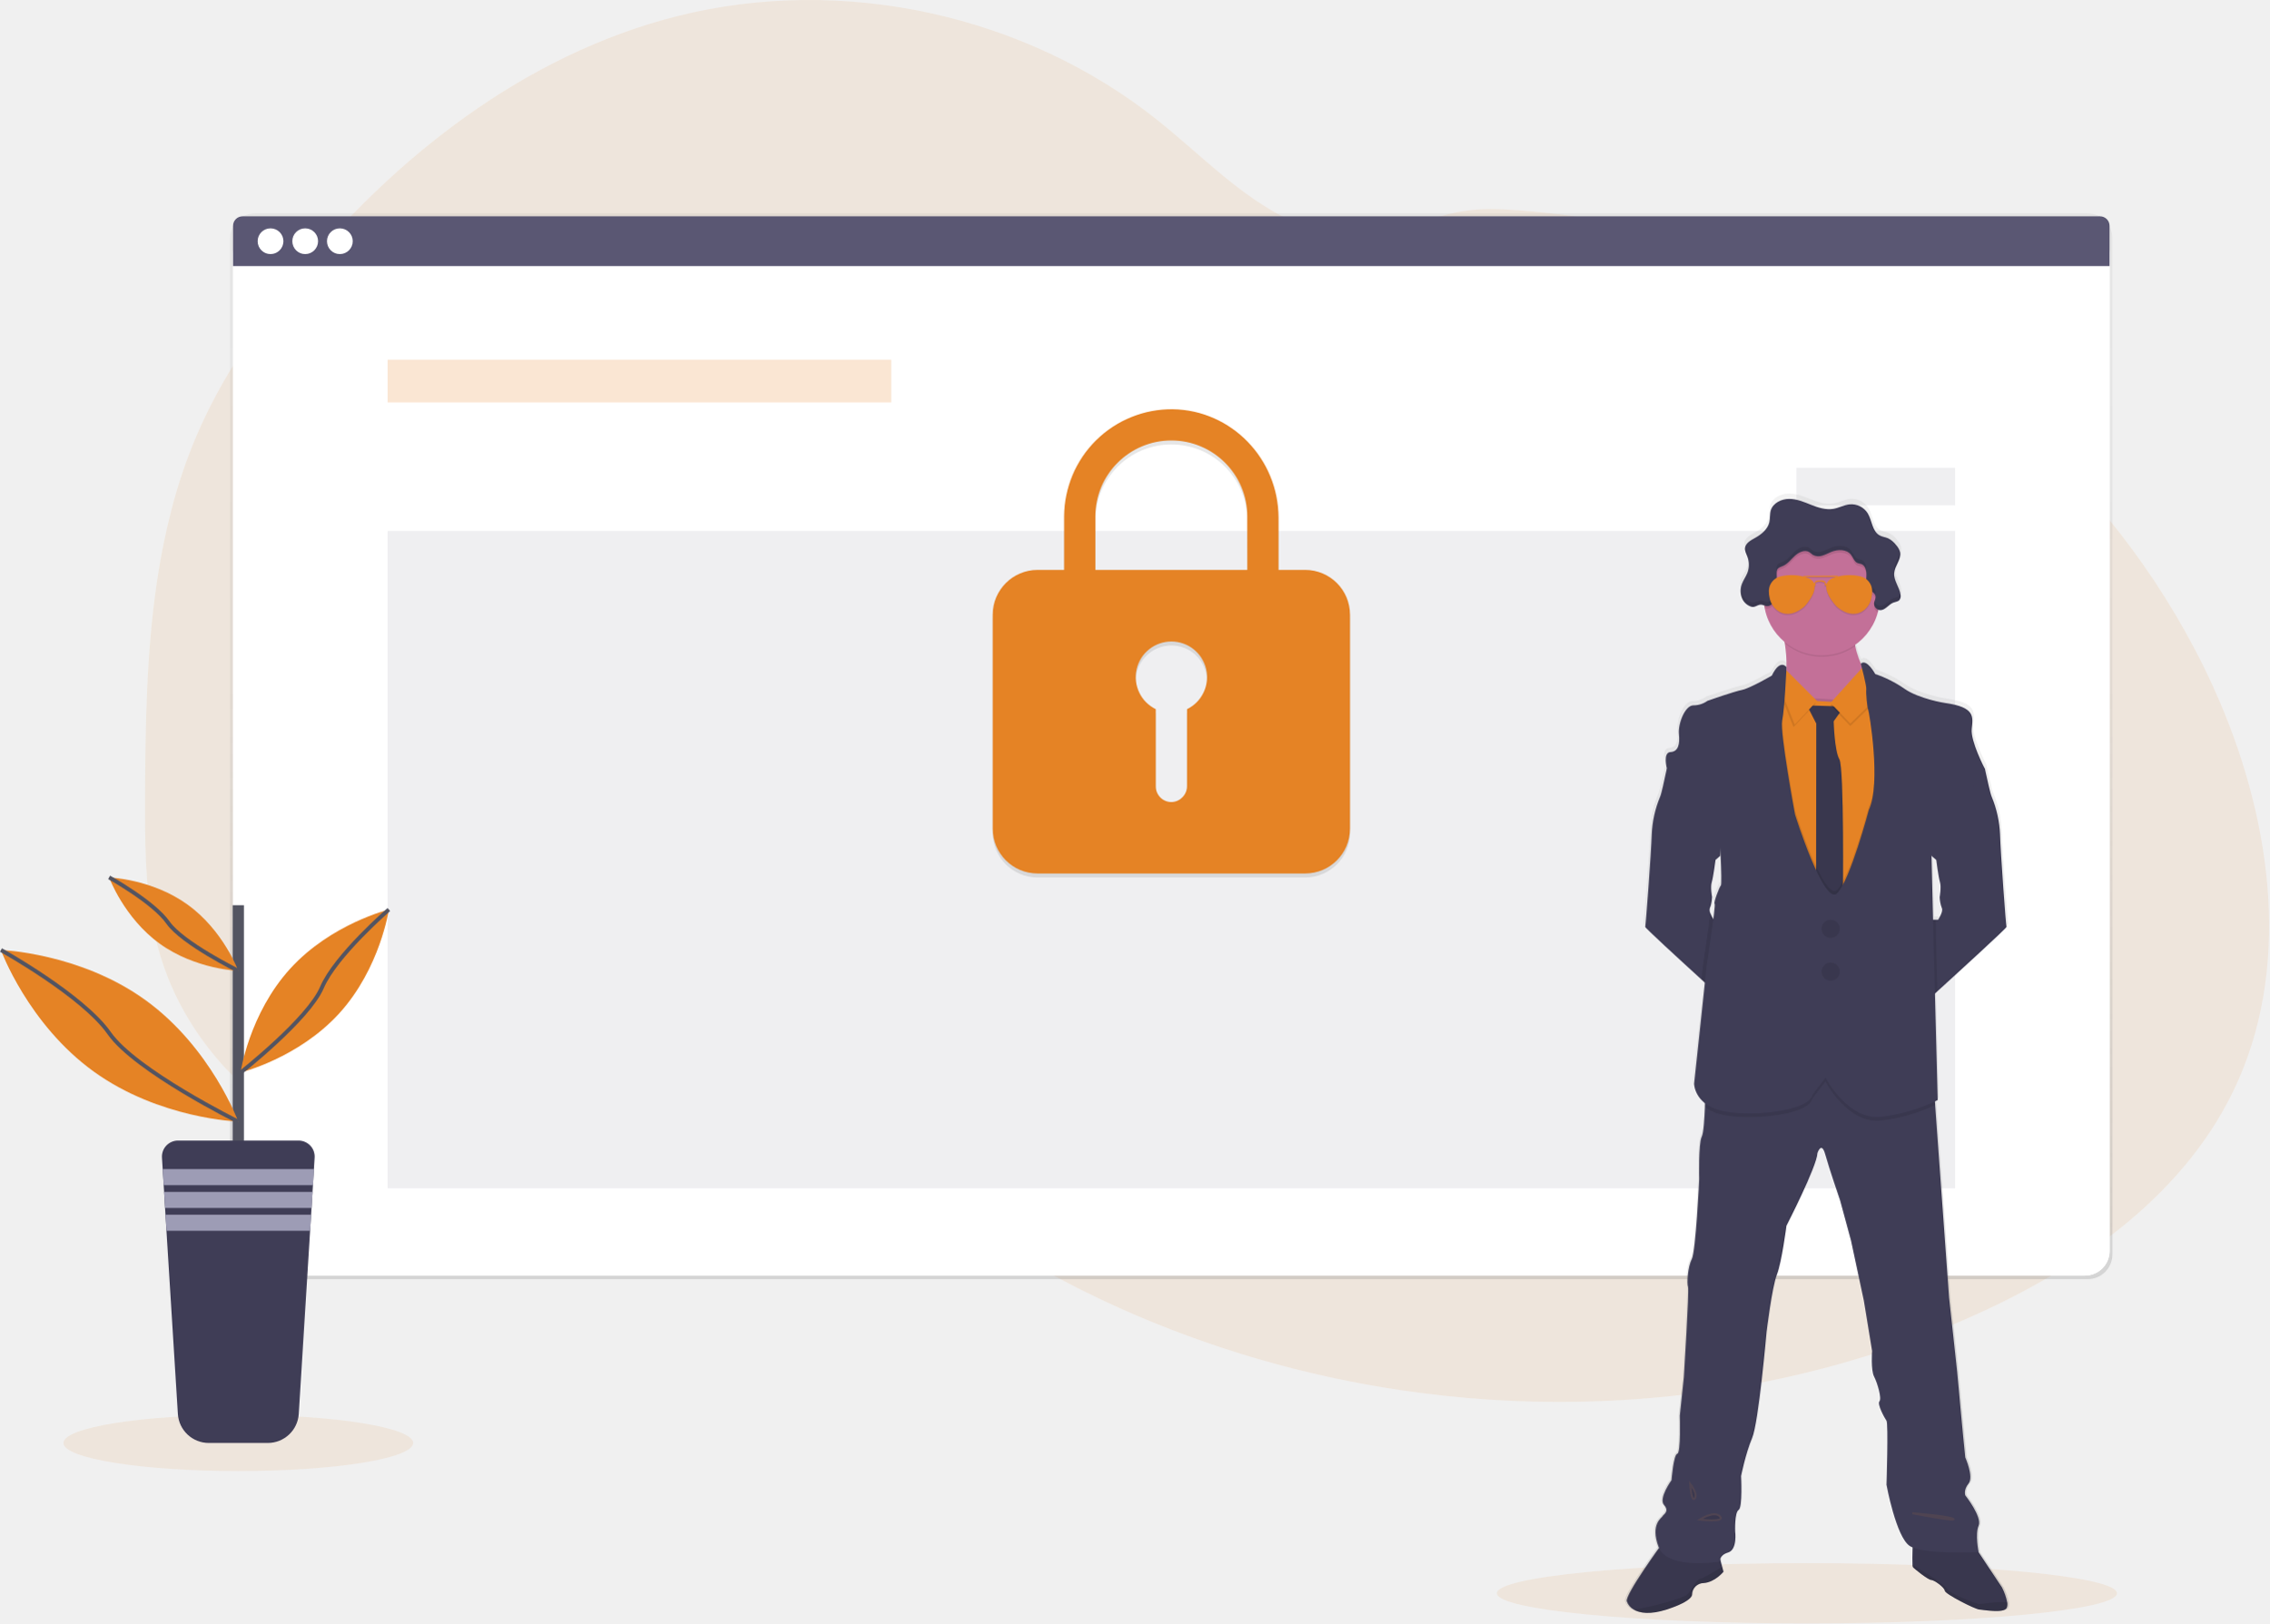
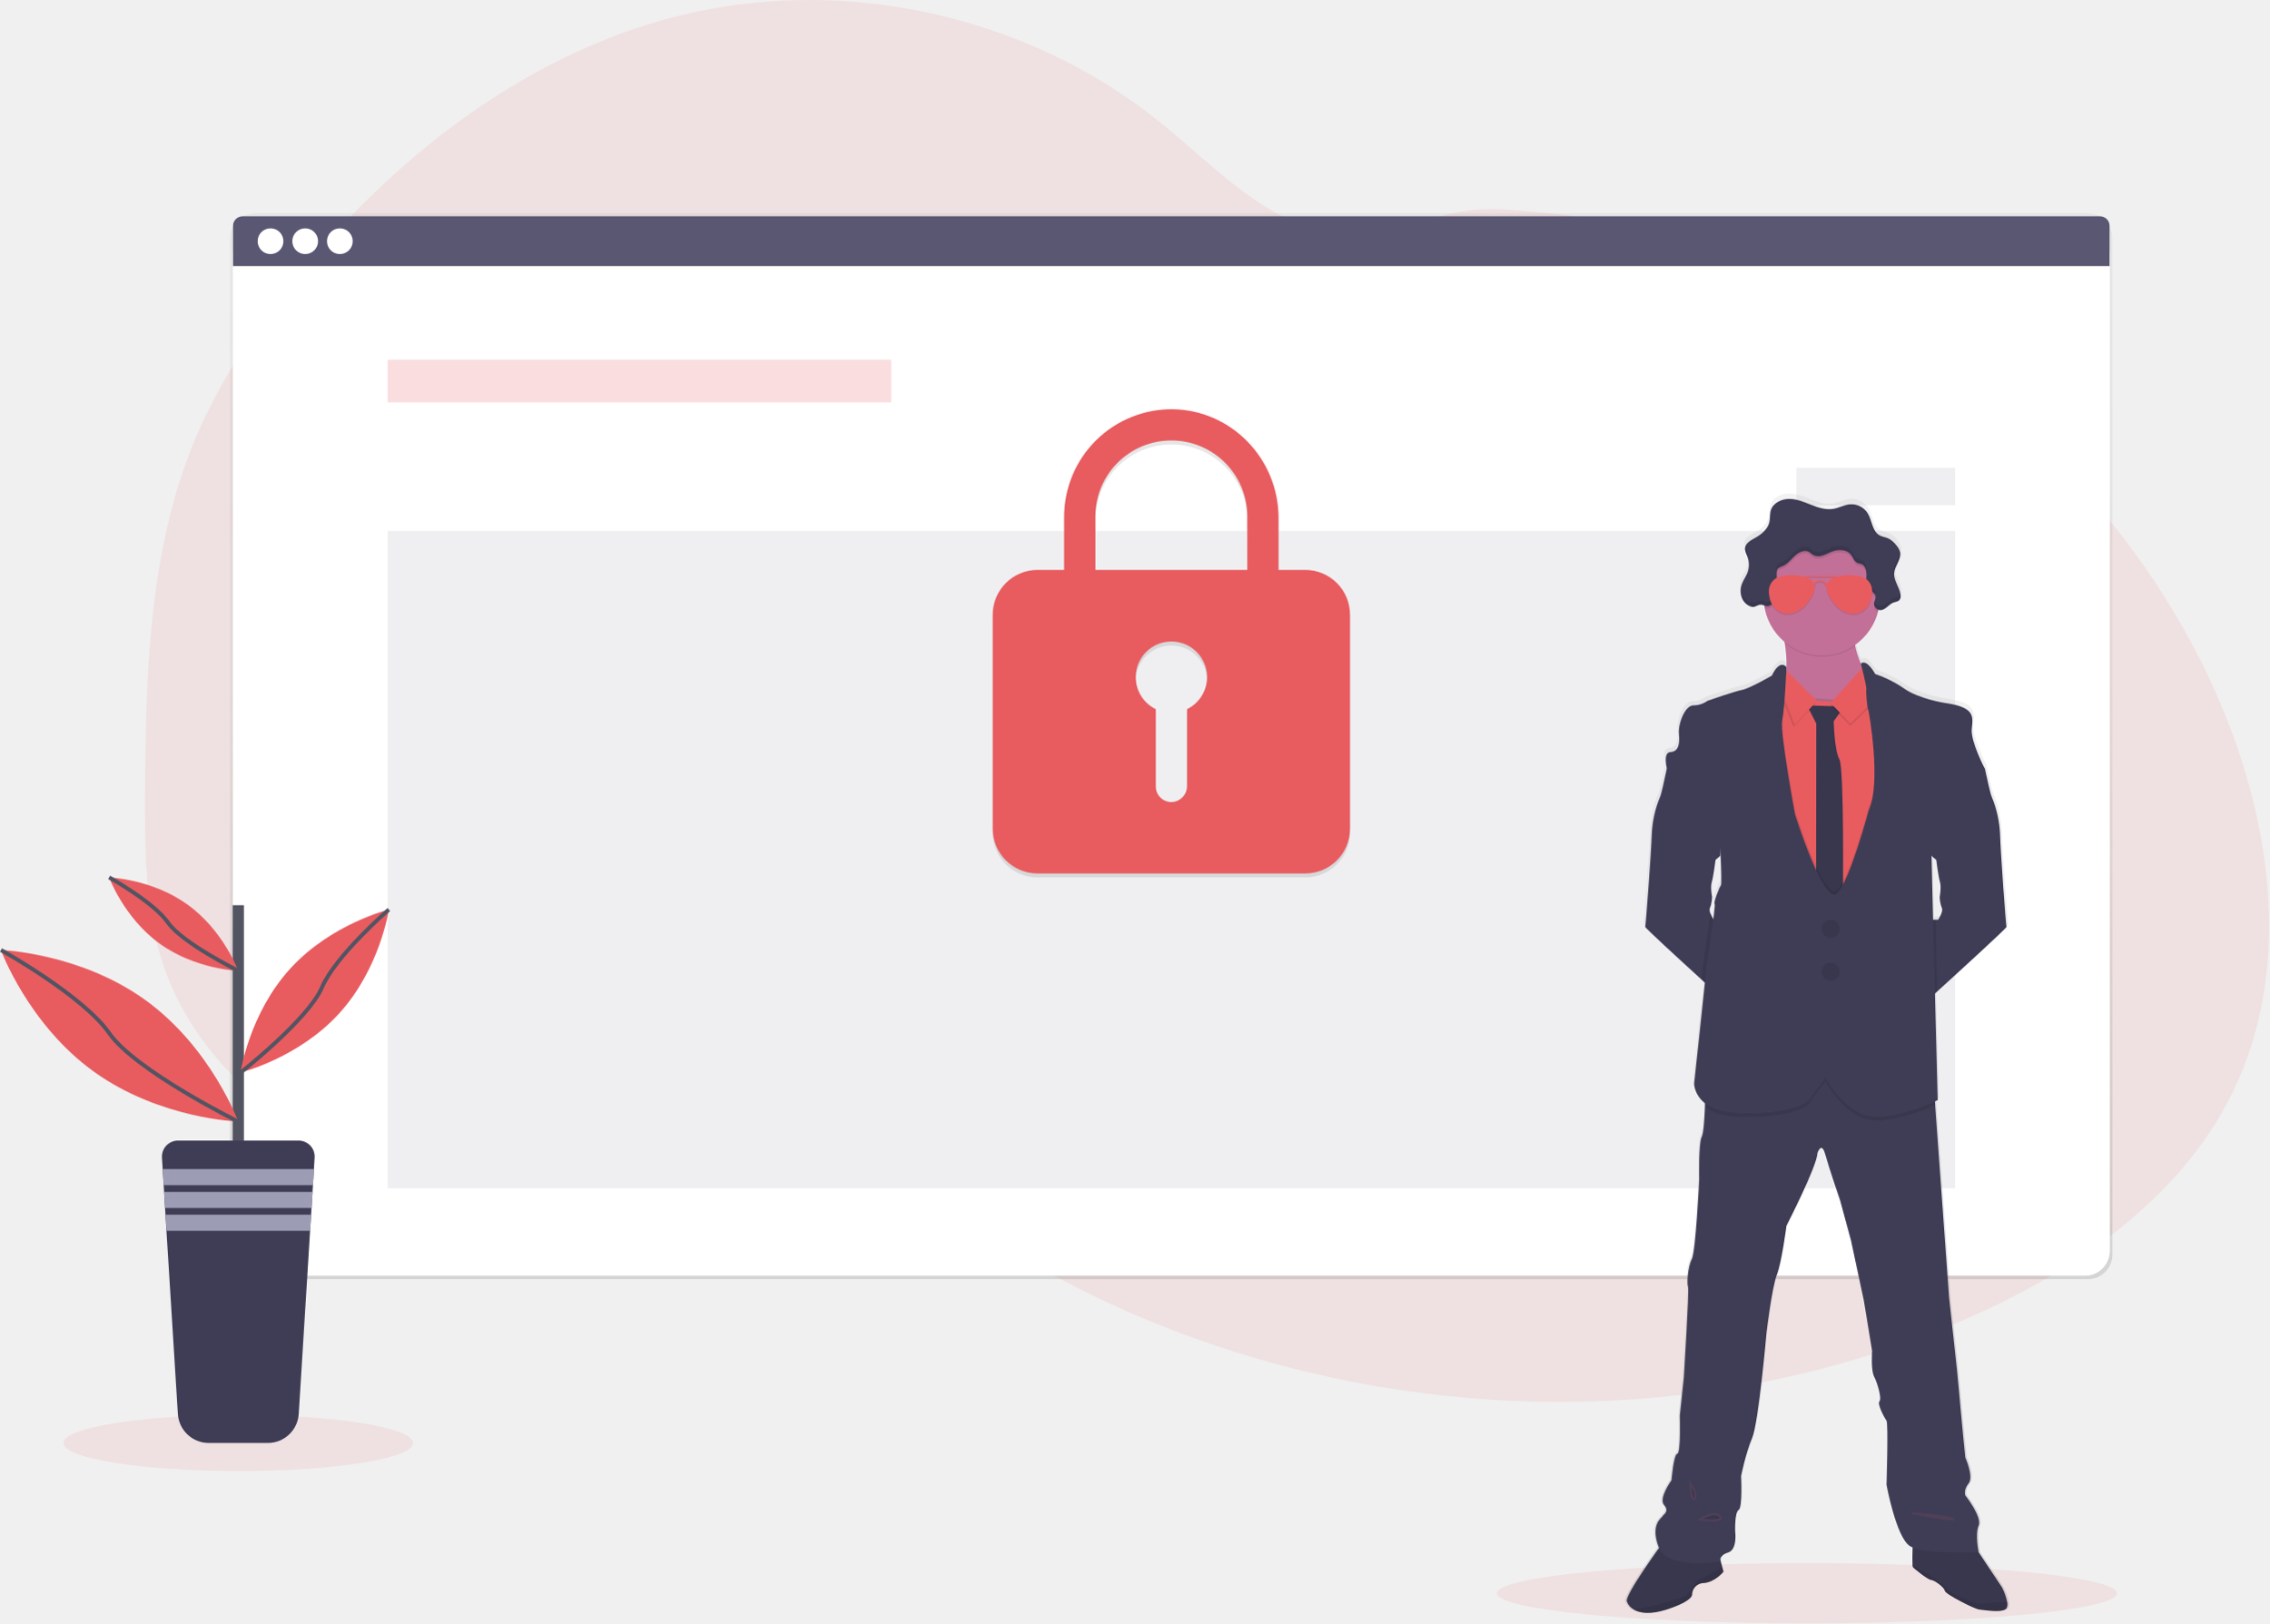
<svg xmlns="http://www.w3.org/2000/svg" xmlns:xlink="http://www.w3.org/1999/xlink" id="06c42c9d-6d9c-45ee-a61b-17902c1dca73" data-name="Layer 1" width="1145.57" height="819.91" viewBox="0 0 1145.57 819.91">
  <defs>
    <linearGradient id="2f697947-2a6f-450c-95af-56e5336b1d5f" x1="591.3" y1="646.08" x2="591.3" y2="107.75" gradientUnits="userSpaceOnUse">
      <stop offset="0" stop-color="gray" stop-opacity="0.25" />
      <stop offset="0.54" stop-color="gray" stop-opacity="0.12" />
      <stop offset="1" stop-color="gray" stop-opacity="0.1" />
    </linearGradient>
    <linearGradient id="2563b911-9cd4-457d-b636-acc38b40f33a" x1="944.34" y1="854.67" x2="944.34" y2="289.29" xlink:href="#2f697947-2a6f-450c-95af-56e5336b1d5f" />
  </defs>
-   <path d="M1154.4,591.26c-26.57,54.81-80.52,91.46-136.43,115.63-75.27,32.55-158.16,45.46-239.91,40q-21.49-1.43-42.85-4.57a540.44,540.44,0,0,1-143.27-41.72q-19.74-8.89-38.68-19.41a494.85,494.85,0,0,1-60.46-39.54q-7.23-5.52-14.26-11.32c-3.25-2.68-6.47-5.42-9.74-8.08-6.9-5.61-14-10.94-21.92-14.93a78.31,78.31,0,0,0-7.34-3.24c-25.08-9.54-54-5.94-80.11,1.5-19.86,5.66-39.22,13.41-59.06,18.94a196,196,0,0,1-26.91,5.72A143.21,143.21,0,0,1,213,624.93l-1.67-.52q-4.2-1.32-8.33-2.89l-1.67-.64q-4-1.54-7.83-3.31l-1.67-.76q-4-1.86-7.83-3.93c-.92-.48-1.83-1-2.73-1.49a163.67,163.67,0,0,1-39.16-30.49c-.33-.33-.64-.67-1-1-1.59-1.72-3.15-3.47-4.66-5.26-.56-.66-1.12-1.32-1.67-2q-2.69-3.28-5.19-6.71c-.25-.33-.49-.67-.73-1A144.59,144.59,0,0,1,112,534.44c-.14-.33-.27-.67-.39-1q-2-5.15-3.65-10.47c-.45-1.48-.88-3-1.26-4.48-.13-.44-.25-.89-.36-1.33-5.52-21.73-6.15-44.32-6.15-66.78q0-3.93,0-7.85c.16-36.33.72-73.28,6.08-109.11,0-.25.07-.5.11-.74a340.76,340.76,0,0,1,7.31-35.82A264.25,264.25,0,0,1,126,260.56c12.33-29,30.26-55.39,50.17-79.85C226.32,119.16,292.09,67.49,369.07,48.15c82.95-20.83,175.14-.87,242.05,52.4,20.4,16.24,38.73,35.47,61.64,47.92,20,10.84,43.41,15.33,64.83,6.8,17.7-7.05,29.22-10.55,49.1-9.48A411.56,411.56,0,0,1,907.05,171c1.56.57,3.12,1.16,4.67,1.75C1012.43,211.28,1099,287.83,1144,386.2q1.79,3.9,3.47,7.86C1174.3,456.73,1184,530.18,1154.4,591.26Z" transform="translate(-26.97 -40.04)" fill="#e58325" opacity="0.1" />
-   <ellipse cx="120.3" cy="728.81" rx="88.28" ry="14.18" fill="#e58325" opacity="0.1" />
-   <ellipse cx="912.26" cy="804.71" rx="156.53" ry="15.2" fill="#e58325" opacity="0.1" />
+   <path d="M1154.4,591.26c-26.57,54.81-80.52,91.46-136.43,115.63-75.27,32.55-158.16,45.46-239.91,40q-21.49-1.43-42.85-4.57a540.44,540.44,0,0,1-143.27-41.72q-19.74-8.89-38.68-19.41a494.85,494.85,0,0,1-60.46-39.54q-7.23-5.52-14.26-11.32c-3.25-2.68-6.47-5.42-9.74-8.08-6.9-5.61-14-10.94-21.92-14.93a78.31,78.31,0,0,0-7.34-3.24c-25.08-9.54-54-5.94-80.11,1.5-19.86,5.66-39.22,13.41-59.06,18.94a196,196,0,0,1-26.91,5.72A143.21,143.21,0,0,1,213,624.93l-1.67-.52q-4.2-1.32-8.33-2.89l-1.67-.64q-4-1.54-7.83-3.31l-1.67-.76q-4-1.86-7.83-3.93c-.92-.48-1.83-1-2.73-1.49a163.67,163.67,0,0,1-39.16-30.49c-.33-.33-.64-.67-1-1-1.59-1.72-3.15-3.47-4.66-5.26-.56-.66-1.12-1.32-1.67-2q-2.69-3.28-5.19-6.71c-.25-.33-.49-.67-.73-1A144.59,144.59,0,0,1,112,534.44c-.14-.33-.27-.67-.39-1q-2-5.15-3.65-10.47c-.45-1.48-.88-3-1.26-4.48-.13-.44-.25-.89-.36-1.33-5.52-21.73-6.15-44.32-6.15-66.78q0-3.93,0-7.85c.16-36.33.72-73.28,6.08-109.11,0-.25.07-.5.11-.74a340.76,340.76,0,0,1,7.31-35.82A264.25,264.25,0,0,1,126,260.56c12.33-29,30.26-55.39,50.17-79.85C226.32,119.16,292.09,67.49,369.07,48.15c82.95-20.83,175.14-.87,242.05,52.4,20.4,16.24,38.73,35.47,61.64,47.92,20,10.84,43.41,15.33,64.83,6.8,17.7-7.05,29.22-10.55,49.1-9.48A411.56,411.56,0,0,1,907.05,171c1.56.57,3.12,1.16,4.67,1.75C1012.43,211.28,1099,287.83,1144,386.2q1.79,3.9,3.47,7.86C1174.3,456.73,1184,530.18,1154.4,591.26Z" transform="translate(-26.97 -40.04)" fill="#E85C60" opacity="0.1" />
+   <ellipse cx="120.3" cy="728.81" rx="88.28" ry="14.18" fill="#E85C60" opacity="0.1" />
+   <ellipse cx="912.26" cy="804.71" rx="156.53" ry="15.2" fill="#E85C60" opacity="0.1" />
  <rect x="116.14" y="107.75" width="950.33" height="538.33" rx="12.49" ry="12.49" fill="url(#2f697947-2a6f-450c-95af-56e5336b1d5f)" />
  <rect x="117.65" y="115.32" width="947.42" height="528.97" rx="12.49" ry="12.49" fill="#fff" />
  <rect x="117.65" y="115.32" width="947.42" height="528.97" rx="12.49" ry="12.49" fill="#fff" />
  <rect x="117.65" y="115.32" width="947.42" height="528.97" rx="12.49" ry="12.49" fill="#fff" opacity="0.04" />
  <path d="M1087.23,149.29H149.43a4.81,4.81,0,0,0-4.81,4.81v20.33H1092V154.1A4.81,4.81,0,0,0,1087.23,149.29Z" transform="translate(-26.97 -40.04)" fill="#5a5773" />
  <g id="6c975d28-8d47-4ade-9154-b3b78f637b65" data-name="buttons">
    <circle cx="136.57" cy="121.82" r="6.5" fill="#fff" />
    <circle cx="154.07" cy="121.82" r="6.5" fill="#fff" />
    <circle cx="171.57" cy="121.82" r="6.5" fill="#fff" />
  </g>
-   <rect x="195.68" y="181.67" width="254.25" height="21.58" fill="#e58325" opacity="0.2" />
+   <rect x="195.68" y="181.67" width="254.25" height="21.58" fill="#E85C60" opacity="0.2" />
  <rect x="195.68" y="268.2" width="791.36" height="331.96" fill="#5a5773" opacity="0.1" />
  <path d="M686,329.89H672.45V303.57c0-29.7-23.68-54.39-53.38-54.84a54.28,54.28,0,0,0-54.85,54.11v27.05H550.7a22.62,22.62,0,0,0-22.55,22.55V460.66a22.62,22.62,0,0,0,22.55,22.55H686a22.61,22.61,0,0,0,22.54-22.55V352.44A22.61,22.61,0,0,0,686,329.89Zm-59.75,70.35V439a8.09,8.09,0,0,1-7.5,8.12,7.91,7.91,0,0,1-8.28-7.9v-39a18,18,0,1,1,15.78,0Zm30.44-70.35H580V302.84a38.33,38.33,0,0,1,76.66,0Z" transform="translate(-26.97 -40.04)" opacity="0.1" />
-   <path d="M686,327.89H672.45V301.57c0-29.7-23.68-54.39-53.38-54.84a54.28,54.28,0,0,0-54.85,54.11v27.05H550.7a22.62,22.62,0,0,0-22.55,22.55V458.66a22.62,22.62,0,0,0,22.55,22.55H686a22.61,22.61,0,0,0,22.54-22.55V350.44A22.61,22.61,0,0,0,686,327.89Zm-59.75,70.35V437a8.09,8.09,0,0,1-7.5,8.12,7.91,7.91,0,0,1-8.28-7.9v-39a18,18,0,1,1,15.78,0Zm30.44-70.35H580V300.84a38.33,38.33,0,0,1,76.66,0Z" transform="translate(-26.97 -40.04)" fill="#e58325" />
+   <path d="M686,327.89H672.45V301.57c0-29.7-23.68-54.39-53.38-54.84a54.28,54.28,0,0,0-54.85,54.11v27.05H550.7a22.62,22.62,0,0,0-22.55,22.55V458.66a22.62,22.62,0,0,0,22.55,22.55H686a22.61,22.61,0,0,0,22.54-22.55V350.44A22.61,22.61,0,0,0,686,327.89Zm-59.75,70.35V437a8.09,8.09,0,0,1-7.5,8.12,7.91,7.91,0,0,1-8.28-7.9v-39a18,18,0,1,1,15.78,0Zm30.44-70.35H580V300.84a38.33,38.33,0,0,1,76.66,0Z" transform="translate(-26.97 -40.04)" fill="#E85C60" />
  <rect x="906.94" y="236.25" width="80.1" height="18.91" fill="#5a5773" opacity="0.1" />
  <path d="M1041.27,849.33a28.47,28.47,0,0,0-2.68-7.61l-12-17.92h.07s-1.89-9,0-13.42-6.74-15.29-6.74-15.29-1.05-2.73,1.69-6.09-1.69-13.2-1.69-13.2-2.1-20.55-2.31-23.69-1.9-20.54-1.9-20.54l-4-36.89-7.12-97.77-.13-1.83c.88-.43,1.35-.7,1.35-.7l-1.42-54.06,1.23-1.11c10.74-9.72,35.51-32.22,35.26-32.71s-3-37.57-3.32-46.85a55.83,55.83,0,0,0-4.26-19.18c-.62-1.23-2.41-9.34-3.15-12.77-.2-.94-.33-1.53-.33-1.53s-7.26-13.84-6.63-20.13,1.89-11-13.59-13.2c0,0-13-1.94-20.74-7.23A59,59,0,0,0,974,378.17s-4.34-8-7.36-5.29a42,42,0,0,1-2.85-8.91l-.09-.56a29.47,29.47,0,0,0,11.64-16.66c.1-.38.18-.77.27-1.15a3.25,3.25,0,0,0,.93.17c2.63,0,4.25-2.93,6.71-3.86,1-.39,2.23-.45,3-1.24a2.93,2.93,0,0,0,.66-2.21,4.51,4.51,0,0,0,0-.82,2.93,2.93,0,0,0,0-.29l0,.1c-.67-3.64-3.49-6.87-3.18-10.57.3-3.48,3.36-6.54,3.11-9.93a5.4,5.4,0,0,0-.07-.8l0,.12a8.56,8.56,0,0,0-2-3.54,11.36,11.36,0,0,0-4.12-3.46c-1.39-.61-3-.75-4.3-1.48-3.82-2.08-3.81-7.5-6.08-11.2A9.91,9.91,0,0,0,961,292c-2.84.28-5.41,1.79-8.22,2.28-3.84.68-7.75-.57-11.39-2s-7.33-3-11.24-3-8.14,2-9.32,5.69c-.63,2-.32,4.15-.8,6.18-.86,3.58-4,6.14-7.25,7.92-2,1.11-4.38,2.38-5,4.48,0-.06,0-.11,0-.16a3.84,3.84,0,0,0-.1.51,3.75,3.75,0,0,0,0,.67c0,1.44.76,2.81,1.27,4.18a11.53,11.53,0,0,1-.06,8.06c-.74,1.9-2,3.57-2.72,5.46a10.75,10.75,0,0,0-.66,2.74l0-.16a11,11,0,0,0,0,1.28,9,9,0,0,0,1,4.2A7.54,7.54,0,0,0,911,344.1c2,.46,3.25-1.5,5.36-1a8.42,8.42,0,0,1,1.11.35c.07.45.14.9.22,1.34a29.39,29.39,0,0,0,10.14,17.17c0,.24.08.48.11.73h0a67.15,67.15,0,0,1,.83,12.06s-3.15-4.61-7.47,4.29c0,0-11.27,6.5-15.16,7.24s-17.7,5.55-17.7,5.55a12.18,12.18,0,0,1-7.16,2.31c-4.31,0-7.89,9.43-7.37,14.56s-.31,8.91-4.32,9.12-1.82,8.34-1.79,8.48l-.37,1.75c-.78,3.58-2.48,11.26-3.08,12.46a56,56,0,0,0-4.27,19.18c-.31,9.28-3,46.22-3.31,46.85-.21.41,16.76,15.92,28.69,26.76l1.73,1.56-5.49,51.28a13.69,13.69,0,0,0,5.64,10c0,.6,0,1.21-.06,1.84-.24,6-.72,13.26-1.68,15.16-1.68,3.36-1.26,21.38-1.26,21.38s-1.69,36.68-3.79,40.67-2.53,12.36-1.9,14-2.11,45.69-2.11,45.69l-2.1,19.71s.63,18.86-1.27,19.28-2.95,13.42-2.95,13.42-6.73,9.22-3.79,12.57-.43,4.83-.74,5.66-6.42,4-2,15.72a3.45,3.45,0,0,0,.14.34c-4.14,5.75-17.26,24.3-16.46,27.12a7.43,7.43,0,0,0,3.5,4.2c3.09,1.85,8.39,2.71,16.82,0,14-4.51,13-7.76,13-7.76a5.94,5.94,0,0,1,5.9-5.66c5.79-.42,10.11-5.76,10.11-5.76l-.68-2.53-.93-3.5c.11-1,.82-2.75,4-3.72,4.85-1.47,3.58-10.69,3.58-10.69s-.42-9.64,1.68-10.9,1.27-17.19,1.27-17.19,2.32-11.53,5.68-19.29,7.38-53.86,7.38-53.86,2.73-22.64,5.26-29.14,4.85-24.73,4.85-24.73,15.59-30.19,15.79-36.9c0,0,2-6.29,4,.63s7.62,23.48,7.62,23.48l5.47,20.33,6.53,30.39,4.22,25.58s-.64,9.64,1,13,4,11.1,2.74,12.57,2.52,8.39,3.58,9.85,0,32.49,0,32.49,4.84,26.41,11.79,31a8.5,8.5,0,0,0,1.54.8c-.1,2.86-.2,6.69-.07,8.69a3.33,3.33,0,0,0,.22,1.31c.63.84,7.79,6.5,9.27,6.5s6.73,3.67,6.95,5.45,15.39,9.32,17.54,9.54,12.57,2.09,14-.84A4.85,4.85,0,0,0,1041.27,849.33ZM1004,471.61l1.08.93s1.11,8.65,1.9,11.24-.16,7.63-.16,7.63a17.55,17.55,0,0,0,1.11,5.5c.94,1.89-1.9,6-1.9,6h-2.53l-.79-32.38Zm-75.23-96.68v-.19C928.75,374.8,928.74,374.87,928.74,374.93ZM889.92,499.58a3.65,3.65,0,0,1-.16-2.67,8,8,0,0,0,.53-1.48,22.92,22.92,0,0,0,.58-4,.28.28,0,0,0,0-.05c-.09-.48-.9-5.12-.15-7.58s1.89-11.24,1.89-11.24l.72-.61L895,470.5s0-.54.12-1.43c.35,7.6.63,16,.18,16.42-.84.83-3.9,9-3.16,9.32.24.11-.09,3.38-.65,7.78A15.94,15.94,0,0,1,889.92,499.58Z" transform="translate(-26.97 -40.04)" fill="url(#2563b911-9cd4-457d-b636-acc38b40f33a)" />
  <path d="M970.52,382.92v12.44L945,408.19s-25.34-15.33-19.09-21.43c4-3.86,3.23-14.46,2.15-21.75h0c-.63-4.24-1.36-7.35-1.36-7.35s45.52-13,38.64-3.13c-2.3,3.3-2.48,7.57-1.71,11.8C965.19,374.72,970.52,382.92,970.52,382.92Z" transform="translate(-26.97 -40.04)" fill="#c37098" />
  <path d="M900.61,504.57l-3.29,40.52s-4.93-4.47-11.31-10.29c-11.83-10.79-28.63-26.22-28.43-26.63.31-.63,3-37.39,3.29-46.63a55.8,55.8,0,0,1,4.22-19.08c.6-1.2,2.29-8.84,3-12.41.24-1.11.39-1.83.39-1.83L874,426s23,25.66,23,26.13-1.57,20.18-1.57,20.18l-1.63,1.42-.71.61s-1.1,8.61-1.88,11.19.06,7.06.15,7.54v0a23.25,23.25,0,0,1-.57,4,8.38,8.38,0,0,1-.53,1.47,3.67,3.67,0,0,0,.16,2.66,16.08,16.08,0,0,0,1.72,3.29Z" transform="translate(-26.97 -40.04)" fill="#3f3d56" />
  <path d="M1040,508.17c.24.49-24.29,22.88-34.92,32.55l-4.82,4.37L997,504.57h8.45s2.82-4.07,1.88-5.95a17.39,17.39,0,0,1-1.09-5.47s.93-5,.15-7.59-1.88-11.19-1.88-11.19l-1.07-.92-1.27-1.11s-1.57-19.71-1.57-20.18,23-26.13,23-26.13l5.48,2.19s.12.59.32,1.53c.74,3.41,2.51,11.48,3.12,12.71a55.8,55.8,0,0,1,4.22,19.08C1037,470.78,1039.68,507.54,1040,508.17Z" transform="translate(-26.97 -40.04)" fill="#3f3d56" />
  <path d="M1040.1,852.11c-1.47,2.92-11.79,1-13.92.84s-17.17-7.73-17.38-9.5-5.42-5.42-6.88-5.42-8.55-5.64-9.18-6.47a3.19,3.19,0,0,1-.21-1.3c-.22-3.43.21-12.26.21-12.26l30.25,1.67,14.7,22.11a28.52,28.52,0,0,1,2.66,7.57A5,5,0,0,1,1040.1,852.11Z" transform="translate(-26.97 -40.04)" fill="#3f3d56" />
  <path d="M1040.1,852.11c-1.47,2.92-11.79,1-13.92.84s-17.17-7.73-17.38-9.5-5.42-5.42-6.88-5.42-8.55-5.64-9.18-6.47a3.19,3.19,0,0,1-.21-1.3c-.22-3.43.21-12.26.21-12.26l30.25,1.67,14.7,22.11a28.52,28.52,0,0,1,2.66,7.57A5,5,0,0,1,1040.1,852.11Z" transform="translate(-26.97 -40.04)" opacity="0.1" />
  <path d="M1040.1,852.11c-1.47,2.92-11.79,1-13.92.84s-17.17-7.73-17.38-9.5-5.42-5.42-6.88-5.42-8.55-5.64-9.18-6.47a3.19,3.19,0,0,1-.21-1.3l9.8,6.2s6.26,4,7.93,6.37,14.83,7.3,15.92,7.4c.81.08,9.45-1.58,14.17-.88A5,5,0,0,1,1040.1,852.11Z" transform="translate(-26.97 -40.04)" opacity="0.1" />
  <path d="M897.1,833.86s-4.28,5.32-10,5.73a5.89,5.89,0,0,0-5.84,5.63s1,3.24-12.83,7.73c-8.35,2.69-13.6,1.84-16.66,0a7.44,7.44,0,0,1-3.47-4.18c-.94-3.33,17.52-28.68,17.52-28.68l16.8-1,12,5.42,1.84,6.87Z" transform="translate(-26.97 -40.04)" fill="#3f3d56" />
  <path d="M897.1,833.86s-4.28,5.32-10,5.73a5.89,5.89,0,0,0-5.84,5.63s1,3.24-12.83,7.73c-8.35,2.69-13.6,1.84-16.66,0a7.44,7.44,0,0,1-3.47-4.18c-.94-3.33,17.52-28.68,17.52-28.68l16.8-1,12,5.42,1.84,6.87Z" transform="translate(-26.97 -40.04)" opacity="0.1" />
  <path d="M897.1,833.86s-4.28,5.32-10,5.73a5.89,5.89,0,0,0-5.84,5.63s1,3.24-12.83,7.73c-8.35,2.69-13.6,1.84-16.66,0,7.87-.82,25.26-5.79,27-7.51,2.09-2.09,4.7-7.83,6.47-7.93,1.23-.08,7.48-3.84,11.23-6.17Z" transform="translate(-26.97 -40.04)" fill="none" />
  <path d="M897.1,833.86s-4.28,5.32-10,5.73a5.89,5.89,0,0,0-5.84,5.63s1,3.24-12.83,7.73c-8.35,2.69-13.6,1.84-16.66,0,7.87-.82,25.26-5.79,27-7.51,2.09-2.09,4.7-7.83,6.47-7.93,1.23-.08,7.48-3.84,11.23-6.17Z" transform="translate(-26.97 -40.04)" opacity="0.1" />
  <path d="M1025.91,810.6c-1.88,4.38,0,13.35,0,13.35s-28,1.46-34.84-3.13-11.68-30.88-11.68-30.88,1-30.87,0-32.33-4.8-8.34-3.55-9.8-1-9.18-2.71-12.52-1-12.93-1-12.93l-4.18-25.46-6.46-30.24L956,646.42s-5.63-16.48-7.54-23.36-3.93-.63-3.93-.63c-.2,6.68-15.64,36.72-15.64,36.72s-2.3,18.15-4.8,24.61-5.22,29-5.22,29-4,45.89-7.3,53.61S906,785.56,906,785.56s.84,15.86-1.25,17.11S903,813.52,903,813.52s1.25,9.17-3.55,10.64-4,4.59-4,4.59-26.7,4.38-31.08-7.31,1.67-14.8,2-15.64,3.66-2.29.74-5.64,3.75-12.51,3.75-12.51,1.05-12.93,2.92-13.35,1.26-19.19,1.26-19.19l2.08-19.61s2.72-43.81,2.09-45.48-.21-10,1.88-14,3.75-40.48,3.75-40.48-.42-17.93,1.25-21.27c1-1.89,1.42-9.16,1.66-15.09.18-4.53.22-8.28.22-8.28l23.36-8.76,30-9.59,25.24,12.1,36.93,7.09.46,6.37,7.05,97.31,4,36.71s1.67,17.31,1.88,20.44,2.29,23.58,2.29,23.58,4.38,9.8,1.67,13.14-1.67,6-1.67,6S1027.79,806.22,1025.91,810.6Z" transform="translate(-26.97 -40.04)" fill="#3f3d56" />
  <path d="M965.36,354.53c-2.3,3.3-2.48,7.57-1.71,11.8A29.34,29.34,0,0,1,928.08,365h0c-.63-4.24-1.36-7.35-1.36-7.35S972.24,344.67,965.36,354.53Z" transform="translate(-26.97 -40.04)" opacity="0.1" />
  <path d="M976,341.77a29.3,29.3,0,1,1-29.3-29.3A29.16,29.16,0,0,1,976,341.77Z" transform="translate(-26.97 -40.04)" fill="#c37098" />
  <polygon points="955.13 350.42 945.53 521.37 893.38 510.42 883.05 441.89 893.28 349.89 900.98 350.88 914.56 352.61 928.01 353.44 942.59 351.82 955.13 350.42" opacity="0.1" />
-   <polygon points="955.13 351.67 945.53 522.62 893.38 511.67 883.05 443.14 893.28 351.15 900.98 352.13 914.56 353.86 928.01 354.69 942.59 353.07 955.13 351.67" fill="#e58325" />
+   <polygon points="955.13 351.67 945.53 522.62 893.38 511.67 883.05 443.14 893.28 351.15 900.98 352.13 914.56 353.86 928.01 354.69 942.59 353.07 955.13 351.67" fill="#E85C60" />
  <path d="M939.23,396.3l18.78.63-5.28,7.39s.37,14.93,2.88,19.21,1.77,70.4,1.77,70.4l-5,9.49-8.55-10.64.11-87.3Z" transform="translate(-26.97 -40.04)" fill="#3f3d56" />
  <path d="M939.23,396.3l18.78.63-5.28,7.39s.37,14.93,2.88,19.21,1.77,70.4,1.77,70.4l-5,9.49-8.55-10.64.11-87.3Z" transform="translate(-26.97 -40.04)" opacity="0.1" />
  <polygon points="941.67 336.86 924.15 356.26 934.16 366.69 950.75 350.52 941.67 336.86" opacity="0.1" />
-   <polygon points="941.67 335.61 924.15 355.01 934.16 365.44 950.75 349.27 941.67 335.61" fill="#e58325" />
+   <polygon points="941.67 335.61 924.15 355.01 934.16 365.44 950.75 349.27 941.67 335.61" fill="#E85C60" />
  <polygon points="916.75 355.32 899.01 337.59 897.34 346.87 905.48 367.21 916.75 355.32" opacity="0.1" />
-   <polygon points="917.37 354.07 899.64 336.34 897.97 345.62 906.11 365.96 917.37 354.07" fill="#e58325" />
+   <polygon points="917.37 354.07 899.64 336.34 897.97 345.62 906.11 365.96 917.37 354.07" fill="#E85C60" />
  <path d="M1004.05,598.14a86.57,86.57,0,0,1-27,7.81c-17.21,2.19-28.47-19.71-28.47-19.71l-6.57,8.55c-2.09,9.08-33.9,11.37-46.83,7.93a20.69,20.69,0,0,1-7.42-3.51c.18-4.53.22-8.28.22-8.28l23.36-8.76,30-9.59,25.24,12.1,36.93,7.09Z" transform="translate(-26.97 -40.04)" opacity="0.1" />
  <path d="M982.1,391.72l-9.59,170.94-52.16-10.95L910,483.19l10.22-92,7.7,1a93.48,93.48,0,0,1-1.13,10c-1.25,5.85,6.47,47.36,6.47,47.36s14.67,46.55,21.27,39.84,16-42.14,16-42.14c6.37-13.14.11-50-.36-50.74a14.88,14.88,0,0,1-.6-3.35Z" transform="translate(-26.97 -40.04)" opacity="0.1" />
  <path d="M1004.63,524l.44,16.75-4.82,4.37L997,504.57h7.2Z" transform="translate(-26.97 -40.04)" opacity="0.1" />
  <path d="M891.37,493.1v0a23.25,23.25,0,0,1-.57,4c0-.37,0-.58-.08-.61C890.42,496.41,890.78,494.88,891.37,493.1Z" transform="translate(-26.97 -40.04)" opacity="0.1" />
  <path d="M900.61,504.57l-3.29,40.52s-4.93-4.47-11.31-10.29l.76-7.18s2.69-17.64,3.67-26.34a16.08,16.08,0,0,0,1.72,3.29Z" transform="translate(-26.97 -40.04)" opacity="0.1" />
  <path d="M928.9,377s-3.12-4.59-7.4,4.27c0,0-11.16,6.47-15,7.2S889,394,889,394a12.08,12.08,0,0,1-7.09,2.29c-4.28,0-7.83,9.39-7.31,14.5s-.31,8.87-4.27,9.08-1.78,8.44-1.78,8.44l26.39,30.25s1.67,27.85.84,28.69-3.86,9-3.13,9.28-4,31.08-4,31.08l-6.36,59.77s0,10,12.94,13.45S940,602,942.05,592.92l6.57-8.56s11.26,21.91,28.47,19.72,28.17-8.45,28.17-8.45L1003.38,524l-1.25-51.63L1029,428.22s-7.2-13.77-6.57-20,1.87-10.95-13.46-13.14c0,0-12.93-1.93-20.55-7.2a58.74,58.74,0,0,0-14.7-7.4s-4.3-8-7.29-5.26c0,0,3,11.31,2.75,13s.47,9.33.94,10.12,6.73,37.6.36,50.74c0,0-9.35,35.43-16,42.14s-21.27-39.84-21.27-39.84-7.72-41.52-6.47-47.36S928.9,377,928.9,377Z" transform="translate(-26.97 -40.04)" fill="#3f3d56" />
  <circle cx="924.25" cy="469.12" r="4.59" fill="#3f3d56" />
  <circle cx="924.25" cy="490.76" r="4.59" fill="#3f3d56" />
  <circle cx="924.25" cy="469.12" r="4.59" opacity="0.1" />
  <circle cx="924.25" cy="490.76" r="4.59" opacity="0.1" />
-   <path d="M992.47,804.34s18.84,1.46,20.71,2.92S992.47,804.34,992.47,804.34Z" transform="translate(-26.97 -40.04)" stroke="#e58325" stroke-miterlimit="10" opacity="0.1" />
-   <path d="M880.3,789.53s4,5,2.3,7.3S880.3,789.53,880.3,789.53Z" transform="translate(-26.97 -40.04)" stroke="#e58325" stroke-miterlimit="10" opacity="0.1" />
-   <path d="M885.1,807.56s7.3-4.8,10.22-1.61S885.1,807.56,885.1,807.56Z" transform="translate(-26.97 -40.04)" stroke="#e58325" stroke-miterlimit="10" opacity="0.1" />
+   <path d="M992.47,804.34s18.84,1.46,20.71,2.92S992.47,804.34,992.47,804.34Z" transform="translate(-26.97 -40.04)" stroke="#E85C60" stroke-miterlimit="10" opacity="0.1" />
+   <path d="M880.3,789.53s4,5,2.3,7.3S880.3,789.53,880.3,789.53Z" transform="translate(-26.97 -40.04)" stroke="#E85C60" stroke-miterlimit="10" opacity="0.1" />
+   <path d="M885.1,807.56s7.3-4.8,10.22-1.61S885.1,807.56,885.1,807.56Z" transform="translate(-26.97 -40.04)" stroke="#E85C60" stroke-miterlimit="10" opacity="0.1" />
  <path d="M976,341.77a29.16,29.16,0,0,1-.94,7.41,3.33,3.33,0,0,1-1.94-3.26c.13-1.19.92-2.28.75-3.46-.25-1.82-2.45-2.56-3.61-4-1.43-1.74-1.12-4.27-1-6.52s-.45-5-2.56-5.77c-.63-.23-1.32-.25-1.93-.51-1.66-.7-2.17-2.76-3.28-4.18-2.22-2.86-6.63-2.8-10-1.44a47.53,47.53,0,0,1-4.5,1.88,5.88,5.88,0,0,1-4.71-.35c-.66-.42-1.19-1-1.87-1.42-2.26-1.36-5.22,0-7.18,1.75s-3.53,4.1-6,5.17c-1.11.5-2.48.8-3,1.88a3.94,3.94,0,0,0-.32,1.87c0,3.89.46,7.84-.35,11.65-.52,2.45-2.24,5.23-4.73,4.93a4.67,4.67,0,0,1-.91-.23,29.3,29.3,0,1,1,58.1-5.42Z" transform="translate(-26.97 -40.04)" opacity="0.1" />
  <path d="M916.61,345.51c.75.17,1.46.56,2.23.66,2.49.3,4.21-2.48,4.73-4.93.81-3.81.39-7.76.36-11.65a3.81,3.81,0,0,1,.31-1.87c.57-1.08,1.94-1.38,3-1.88,2.42-1.08,4-3.38,6-5.17s4.91-3.11,7.17-1.75c.67.4,1.21,1,1.87,1.42a6,6,0,0,0,4.72.35c1.55-.46,3-1.27,4.49-1.88,3.34-1.36,7.76-1.41,10,1.43,1.11,1.43,1.62,3.48,3.28,4.18.61.26,1.3.29,1.93.52,2.11.79,2.65,3.52,2.56,5.77s-.39,4.78,1,6.52c1.16,1.42,3.36,2.16,3.61,4,.16,1.18-.62,2.28-.75,3.46a3.32,3.32,0,0,0,3.13,3.54c2.6,0,4.21-2.91,6.64-3.84,1-.39,2.21-.45,3-1.24a3.31,3.31,0,0,0,.62-2.71c-.49-3.83-3.56-7.16-3.23-11,.31-3.68,3.72-6.89,3-10.51a8.52,8.52,0,0,0-2-3.57,11.56,11.56,0,0,0-4.08-3.45c-1.39-.6-3-.74-4.27-1.47-3.78-2.07-3.77-7.47-6-11.15a9.79,9.79,0,0,0-9.12-4.54c-2.81.28-5.36,1.77-8.14,2.27-3.81.68-7.67-.57-11.28-2s-7.26-3-11.13-3-8.06,2-9.24,5.66c-.62,2-.31,4.14-.79,6.15-.84,3.57-4,6.11-7.18,7.88-2.19,1.22-4.82,2.62-5.08,5.11-.17,1.58.7,3,1.25,4.53a11.53,11.53,0,0,1-.06,8c-.73,1.89-1.95,3.55-2.69,5.43a9.75,9.75,0,0,0,.26,8,7.46,7.46,0,0,0,4.57,3.75C913.27,347,914.51,345.05,916.61,345.51Z" transform="translate(-26.97 -40.04)" fill="#3f3d56" />
  <g opacity="0.1">
    <path d="M923.57,339.06c-.52,2.45-2.25,5.23-4.74,4.93-.77-.1-1.47-.49-2.23-.66-2.09-.46-3.33,1.5-5.3,1a7.48,7.48,0,0,1-4.58-3.75,8.66,8.66,0,0,1-.93-3.27,9.13,9.13,0,0,0,.93,5.15,7.48,7.48,0,0,0,4.58,3.75c2,.46,3.21-1.5,5.3-1a22.61,22.61,0,0,0,2.23.65c2.49.31,4.22-2.47,4.74-4.92a28.89,28.89,0,0,0,.48-6.57A24.63,24.63,0,0,1,923.57,339.06Z" transform="translate(-26.97 -40.04)" />
    <path d="M909.87,324a11.51,11.51,0,0,0-.66-4.83,25.53,25.53,0,0,1-1.15-3.16,4.59,4.59,0,0,0-.1.51c-.17,1.57.71,3,1.25,4.53A11.47,11.47,0,0,1,909.87,324Z" transform="translate(-26.97 -40.04)" />
    <path d="M986.27,318.73c-.47,2.84-2.77,5.51-3,8.5a7.15,7.15,0,0,0,0,1.54C983.77,325.28,986.86,322.19,986.27,318.73Z" transform="translate(-26.97 -40.04)" />
    <path d="M986.44,339.83a2.35,2.35,0,0,1-.57,1.12c-.74.79-2,.85-3,1.24-2.43.93-4,3.87-6.64,3.84a3.35,3.35,0,0,1-3-2.32,5.18,5.18,0,0,0-.14.66,3.32,3.32,0,0,0,3.13,3.53c2.61,0,4.21-2.91,6.64-3.83,1-.39,2.22-.45,3-1.24a3.31,3.31,0,0,0,.62-2.71C986.47,340,986.45,339.92,986.44,339.83Z" transform="translate(-26.97 -40.04)" />
    <path d="M973.9,339c-.25-1.82-2.45-2.56-3.61-4a5.48,5.48,0,0,1-1.1-3.28c-.08,1.86-.05,3.76,1.1,5.16s2.9,2,3.46,3.44A3.21,3.21,0,0,0,973.9,339Z" transform="translate(-26.97 -40.04)" />
    <path d="M969.25,328.53c.08-2.25-.46-5-2.57-5.77-.62-.23-1.31-.26-1.92-.51-1.66-.7-2.18-2.76-3.28-4.18-2.23-2.85-6.64-2.8-10-1.44-1.5.61-2.93,1.42-4.49,1.88a5.88,5.88,0,0,1-4.71-.35c-.66-.42-1.2-1-1.87-1.42-2.27-1.36-5.23,0-7.18,1.75s-3.53,4.09-6,5.17c-1.12.5-2.48.8-3.06,1.88a3.93,3.93,0,0,0-.31,1.87c0,.39,0,.78,0,1.17a2.84,2.84,0,0,1,.29-1.16c.58-1.08,1.94-1.38,3.06-1.88,2.42-1.08,4-3.38,6-5.17s4.91-3.11,7.18-1.75c.67.4,1.21,1,1.87,1.41a5.84,5.84,0,0,0,4.71.35,46.21,46.21,0,0,0,4.49-1.87c3.35-1.36,7.76-1.42,10,1.43,1.1,1.42,1.62,3.48,3.28,4.18.61.26,1.3.29,1.92.52,1.71.64,2.39,2.56,2.54,4.46Z" transform="translate(-26.97 -40.04)" />
  </g>
  <g opacity="0.1">
    <path d="M920,339a7.67,7.67,0,0,1,5.78-7.17,24,24,0,0,1,13.48.61c9.49,3.14-1.2,14.44-1.2,14.44s-7.11,7-13.74,2.11a10.39,10.39,0,0,1-3.87-6A15.3,15.3,0,0,1,920,339Z" transform="translate(-26.97 -40.04)" />
    <path d="M972.17,339a7.67,7.67,0,0,0-5.79-7.17,24,24,0,0,0-13.47.61c-9.49,3.14,1.2,14.44,1.2,14.44s7.1,7,13.74,2.11a10.39,10.39,0,0,0,3.87-6A15.3,15.3,0,0,0,972.17,339Z" transform="translate(-26.97 -40.04)" />
    <polygon points="910.5 291.48 910.5 291.95 927.83 291.95 927.83 291.39 910.5 291.48" />
    <path d="M943,336.53h.55v-1.59s1.76-1.37,4.68,0v1.42h1v-.93h-.49s.2-1.93-3.06-1.62c0,0-2.62-.25-2.56,1.41h-.6Z" transform="translate(-26.97 -40.04)" />
  </g>
-   <path d="M920,338.35a7.67,7.67,0,0,1,5.78-7.17,24.13,24.13,0,0,1,13.48.61c9.49,3.15-1.2,14.44-1.2,14.44s-7.11,7-13.74,2.11a10.33,10.33,0,0,1-3.87-6A15.21,15.21,0,0,1,920,338.35Z" transform="translate(-26.97 -40.04)" fill="#e58325" />
-   <path d="M972.17,338.35a7.67,7.67,0,0,0-5.79-7.17,24.09,24.09,0,0,0-13.47.61c-9.49,3.15,1.2,14.44,1.2,14.44s7.1,7,13.74,2.11a10.33,10.33,0,0,0,3.87-6A15.21,15.21,0,0,0,972.17,338.35Z" transform="translate(-26.97 -40.04)" fill="#e58325" />
-   <polygon points="910.5 290.85 910.5 291.33 927.83 291.33 927.83 290.76 910.5 290.85" fill="#e58325" />
-   <path d="M943,335.9h.55v-1.59s1.76-1.36,4.68,0v1.43h1v-.94h-.49s.2-1.92-3.06-1.62c0,0-2.62-.24-2.56,1.41h-.6Z" transform="translate(-26.97 -40.04)" fill="#e58325" />
+   <path d="M920,338.35a7.67,7.67,0,0,1,5.78-7.17,24.13,24.13,0,0,1,13.48.61c9.49,3.15-1.2,14.44-1.2,14.44s-7.11,7-13.74,2.11a10.33,10.33,0,0,1-3.87-6A15.21,15.21,0,0,1,920,338.35Z" transform="translate(-26.97 -40.04)" fill="#E85C60" />
+   <path d="M972.17,338.35a7.67,7.67,0,0,0-5.79-7.17,24.09,24.09,0,0,0-13.47.61c-9.49,3.15,1.2,14.44,1.2,14.44s7.1,7,13.74,2.11a10.33,10.33,0,0,0,3.87-6A15.21,15.21,0,0,0,972.17,338.35Z" transform="translate(-26.97 -40.04)" fill="#E85C60" />
+   <polygon points="910.5 290.85 910.5 291.33 927.83 291.33 927.83 290.76 910.5 290.85" fill="#E85C60" />
+   <path d="M943,335.9h.55v-1.59s1.76-1.36,4.68,0v1.43h1v-.94h-.49s.2-1.92-3.06-1.62c0,0-2.62-.24-2.56,1.41h-.6Z" transform="translate(-26.97 -40.04)" fill="#E85C60" />
  <rect x="117.46" y="457.19" width="5.68" height="127.9" fill="#535461" />
  <path d="M185.81,624.74l-.36,5.76-.5,8.13-.21,3.39-.5,8.14-.22,3.39-.5,8.13-5.73,92.47a15.66,15.66,0,0,1-15.63,14.7H132.38a15.65,15.65,0,0,1-15.62-14.7L111,661.68l-.5-8.13-.21-3.39L109.8,642l-.21-3.39-.5-8.13-.36-5.76a8.11,8.11,0,0,1,8.1-8.61h60.89A8.1,8.1,0,0,1,185.81,624.74Z" transform="translate(-26.97 -40.04)" fill="#3f3d56" />
  <polygon points="158.48 590.46 157.98 598.59 82.61 598.59 82.11 590.46 158.48 590.46" fill="#9d9cb5" />
  <polygon points="157.77 601.98 157.27 610.12 83.33 610.12 82.82 601.98 157.77 601.98" fill="#9d9cb5" />
  <polygon points="157.05 613.51 156.55 621.64 84.05 621.64 83.54 613.51 157.05 613.51" fill="#9d9cb5" />
-   <path d="M100.41,545.17c33.08,23.93,46.86,61.37,46.86,61.37s-39.87-1.37-73-25.3-46.86-61.37-46.86-61.37S67.32,521.24,100.41,545.17Z" transform="translate(-26.97 -40.04)" fill="#e58325" />
+   <path d="M100.41,545.17c33.08,23.93,46.86,61.37,46.86,61.37s-39.87-1.37-73-25.3-46.86-61.37-46.86-61.37S67.32,521.24,100.41,545.17Z" transform="translate(-26.97 -40.04)" fill="#E85C60" />
  <path d="M27.46,519.87s41.38,23,54.65,42,65.16,44.68,65.16,44.68" transform="translate(-26.97 -40.04)" fill="none" stroke="#535461" stroke-miterlimit="10" stroke-width="2" />
-   <path d="M121.76,497c18,13,25.51,33.4,25.51,33.4s-21.7-.74-39.71-13.77-25.5-33.4-25.5-33.4S103.76,483.92,121.76,497Z" transform="translate(-26.97 -40.04)" fill="#e58325" />
+   <path d="M121.76,497c18,13,25.51,33.4,25.51,33.4s-21.7-.74-39.71-13.77-25.5-33.4-25.5-33.4S103.76,483.92,121.76,497Z" transform="translate(-26.97 -40.04)" fill="#E85C60" />
  <path d="M82.06,483.18s22.52,12.5,29.74,22.85,35.47,24.32,35.47,24.32" transform="translate(-26.97 -40.04)" fill="none" stroke="#535461" stroke-miterlimit="10" stroke-width="2" />
-   <path d="M173.44,529.32c-20.69,22.73-25.06,52.43-25.06,52.43s29.16-7.15,49.84-29.88,25.06-52.44,25.06-52.44S194.12,506.58,173.44,529.32Z" transform="translate(-26.97 -40.04)" fill="#e58325" />
+   <path d="M173.44,529.32c-20.69,22.73-25.06,52.43-25.06,52.43s29.16-7.15,49.84-29.88,25.06-52.44,25.06-52.44S194.12,506.58,173.44,529.32Z" transform="translate(-26.97 -40.04)" fill="#E85C60" />
  <path d="M223.28,499.43s-26.94,23.3-33.79,39.36-41.11,43-41.11,43" transform="translate(-26.97 -40.04)" fill="none" stroke="#535461" stroke-miterlimit="10" stroke-width="2" />
</svg>
